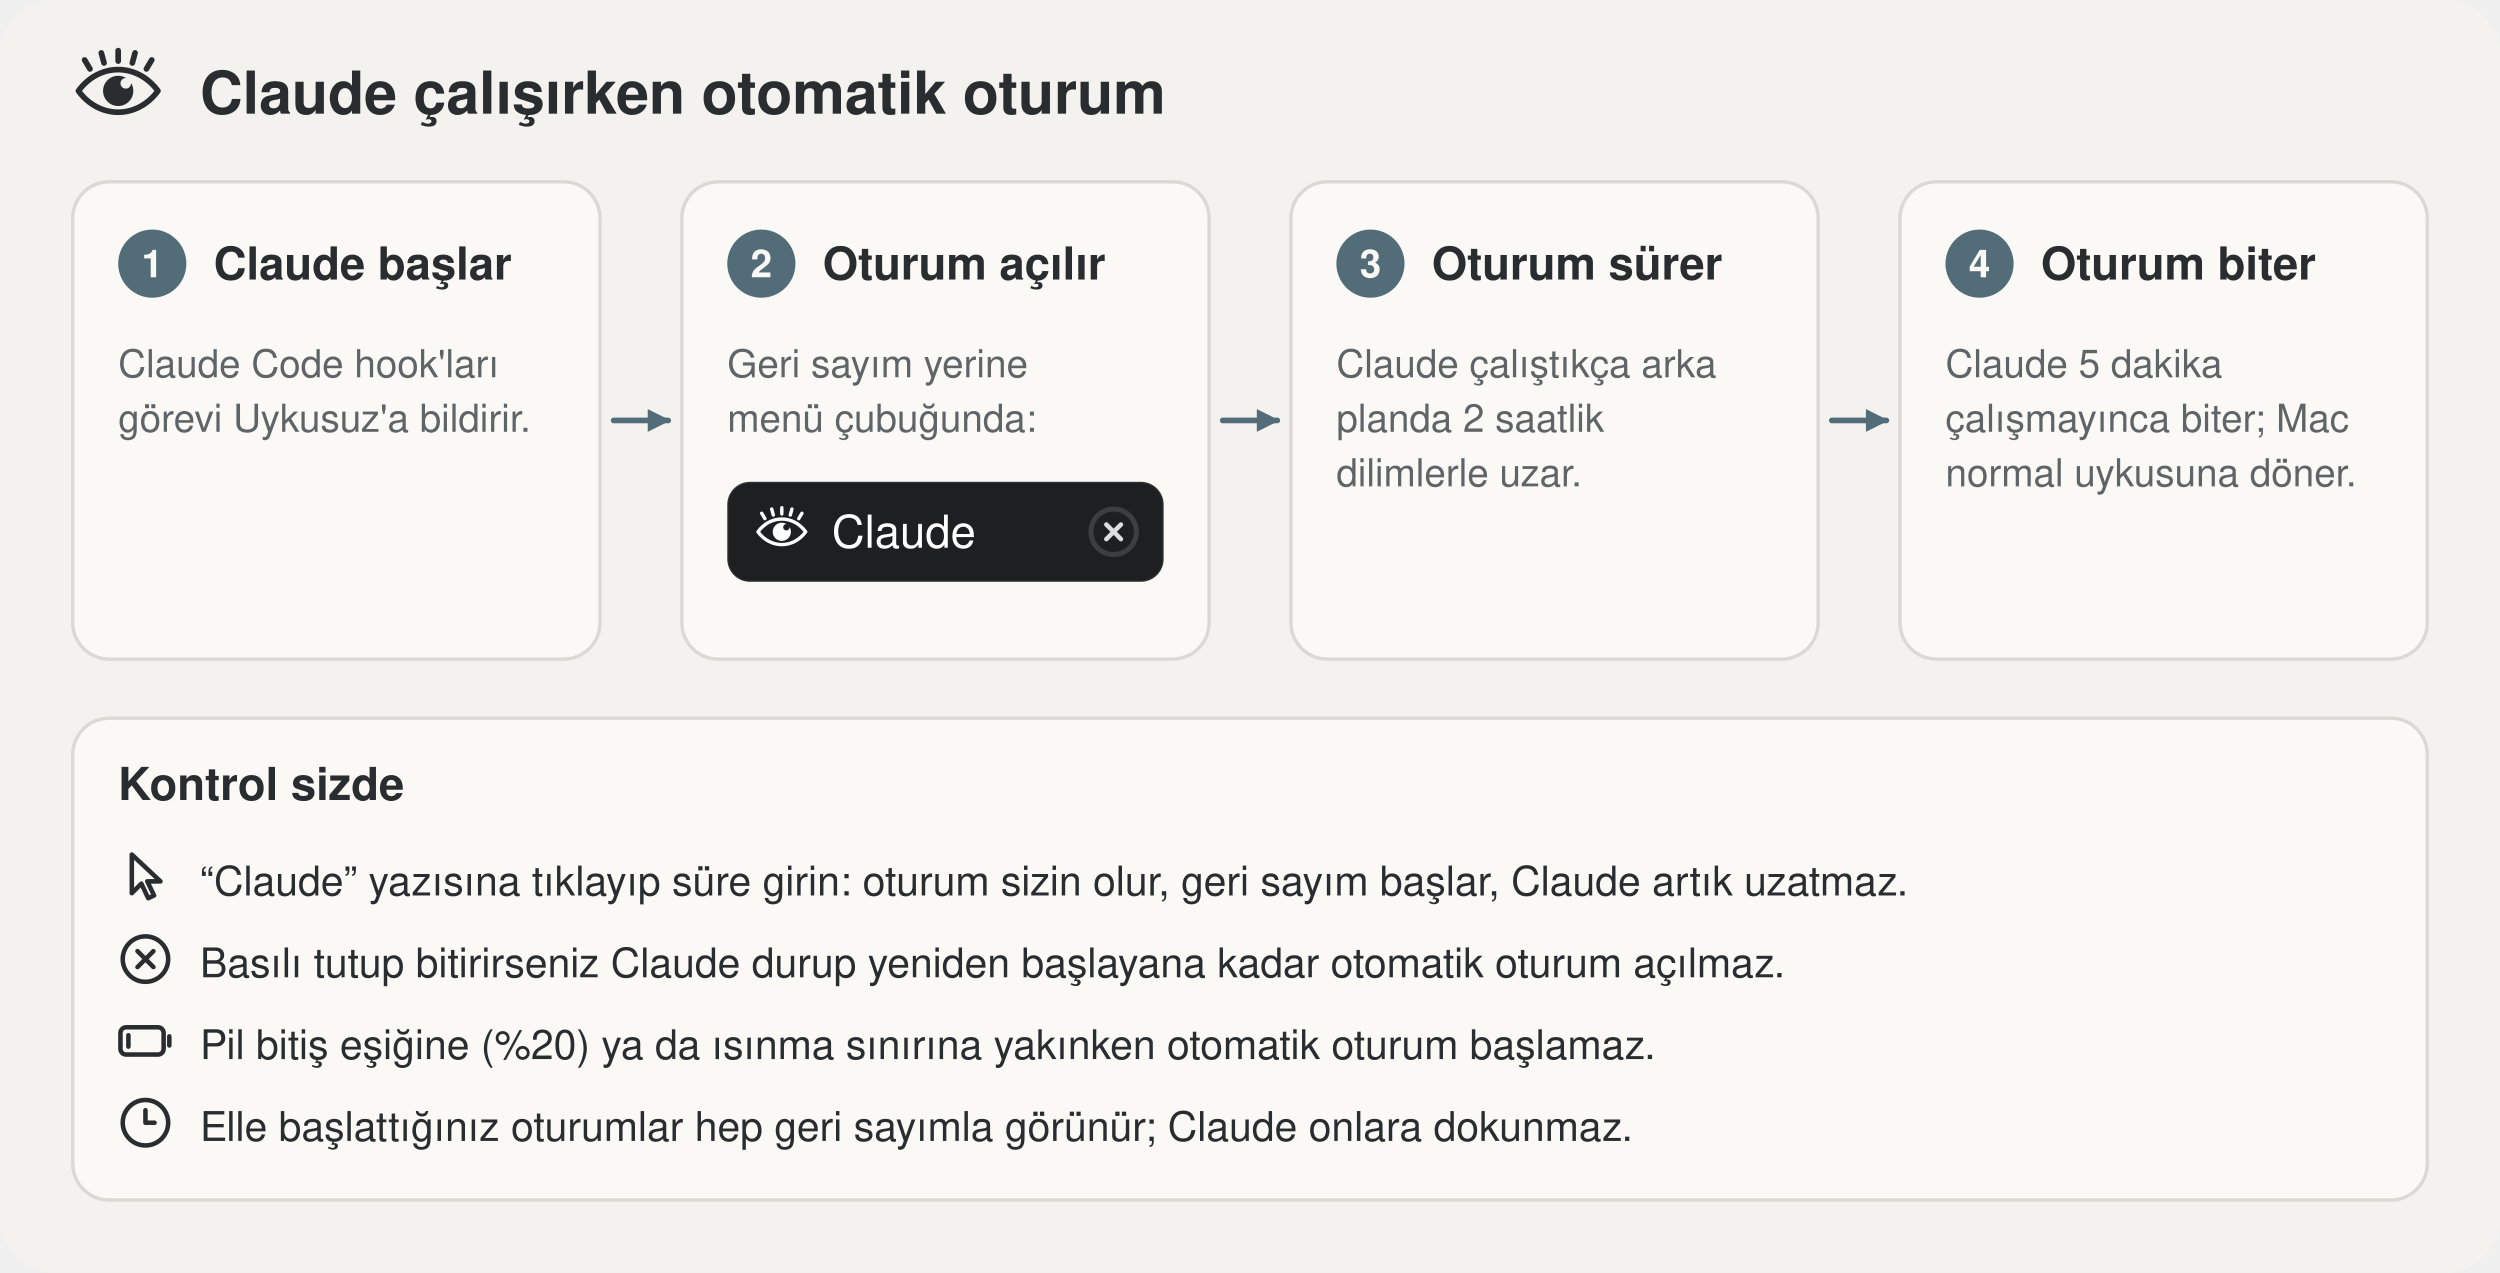
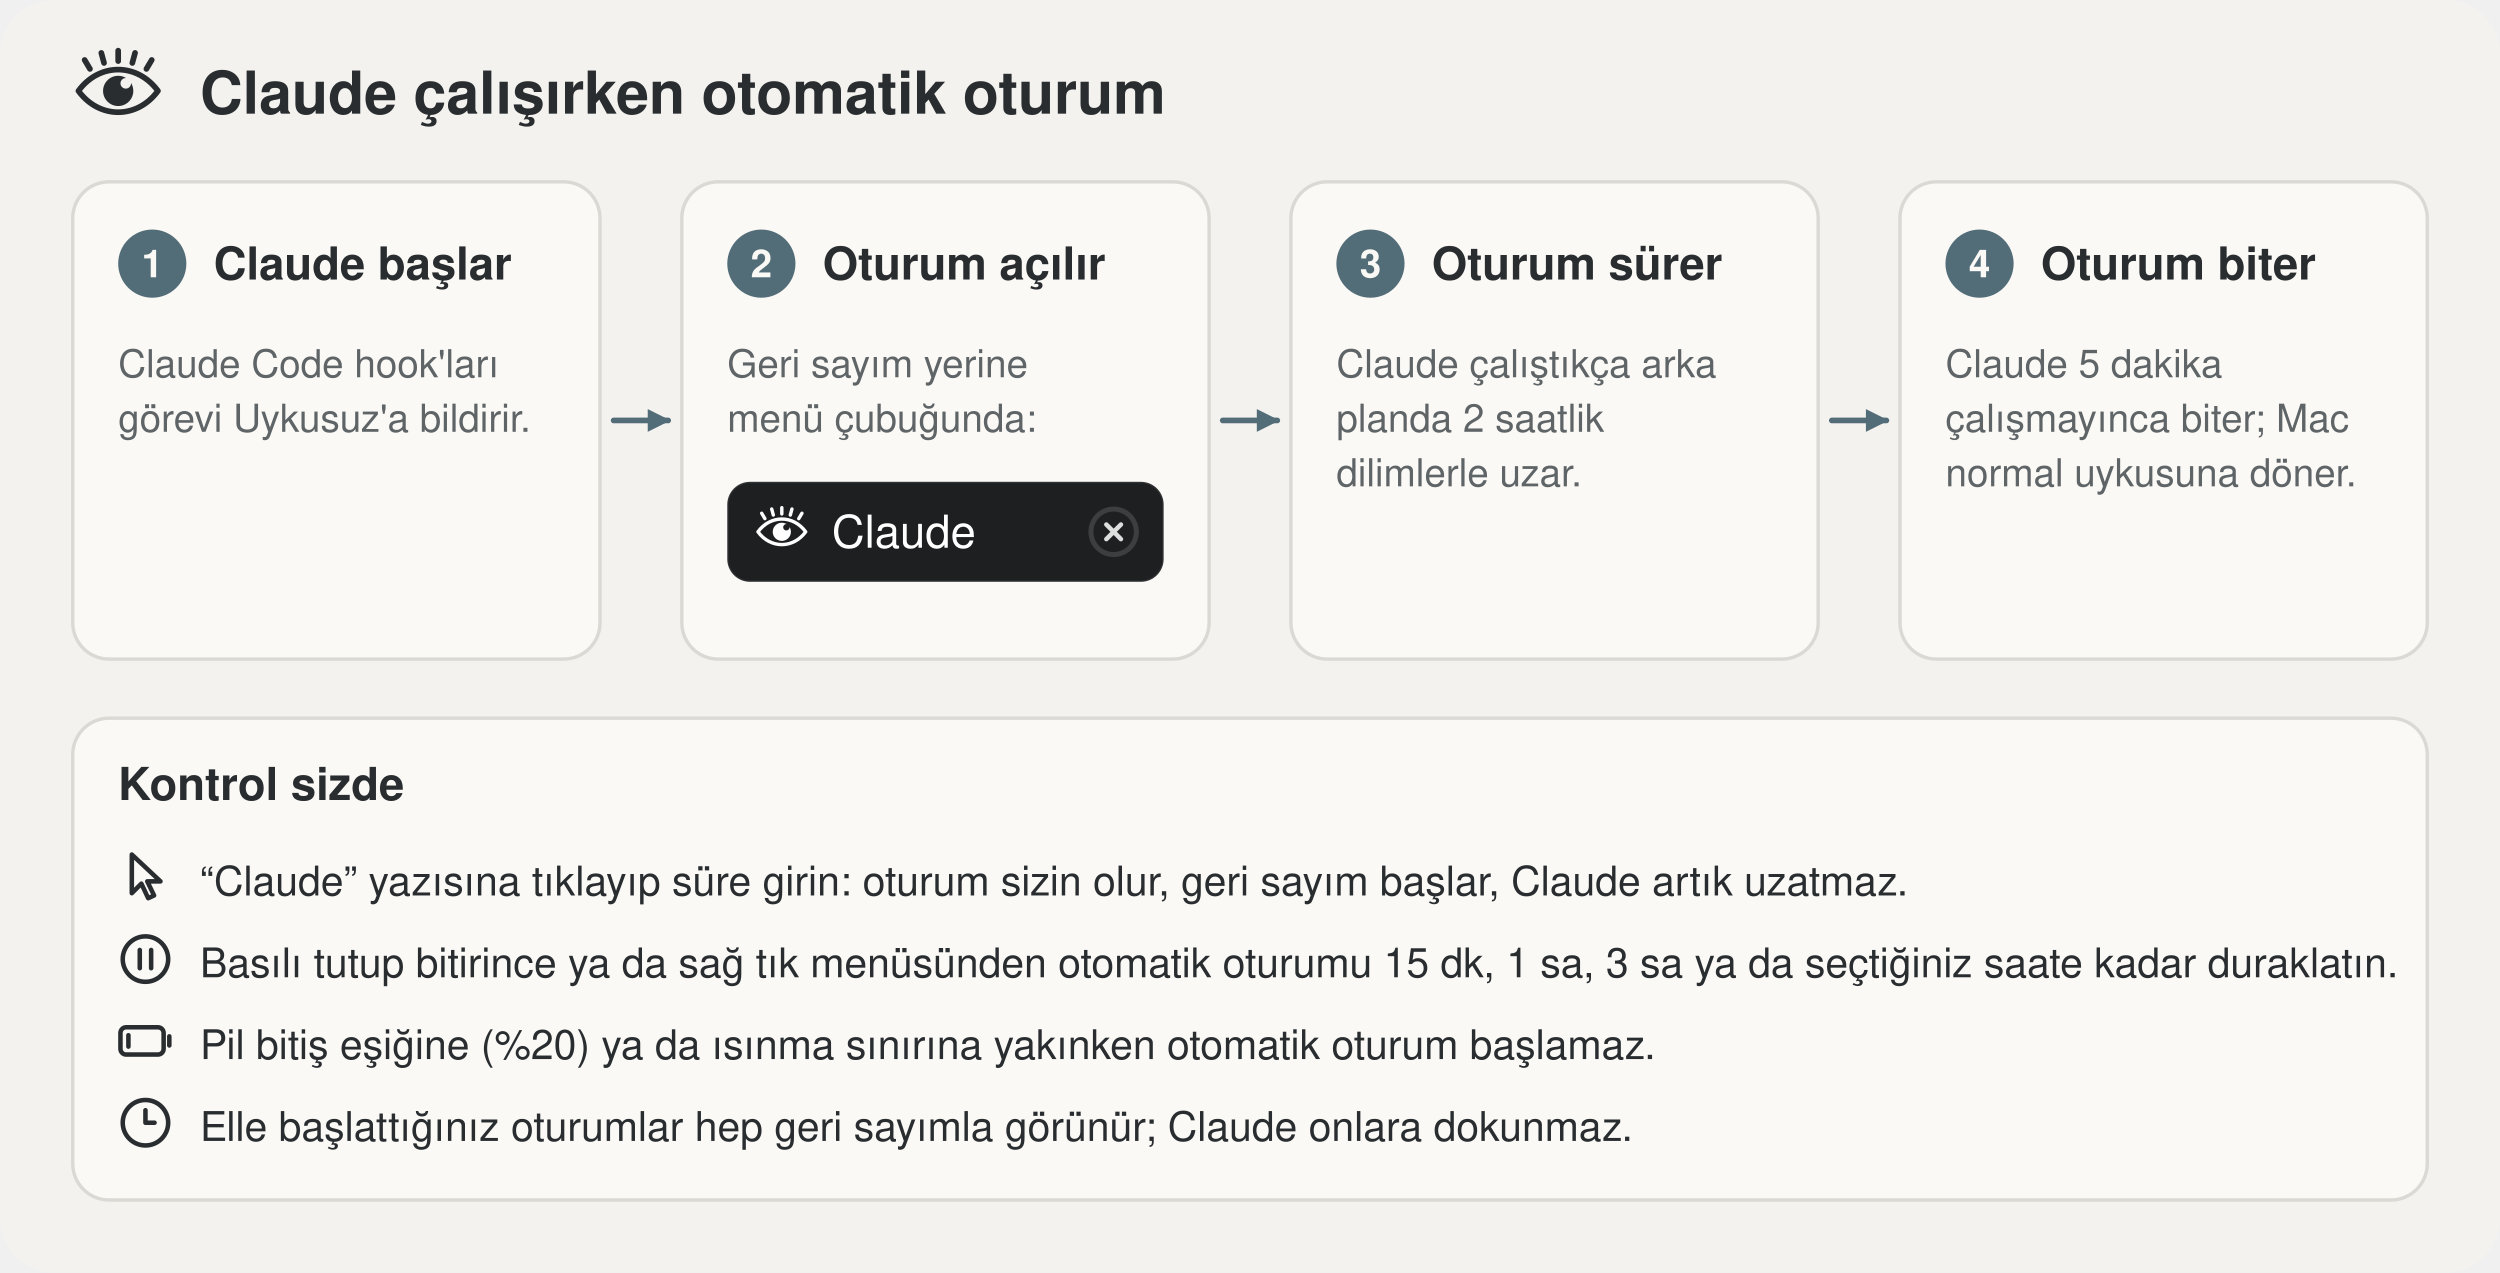
<svg xmlns="http://www.w3.org/2000/svg" width="1100" height="560" viewBox="0 0 1100 560" role="img" aria-labelledby="ca-title ca-desc">
  <style>
    svg { font-family: -apple-system, BlinkMacSystemFont, "SF Pro Text", "Segoe UI", Helvetica, Arial, sans-serif; }
    .bg { fill: #F3F2EF; }
    .panel { fill: #FAF9F6; stroke: #DBD9D4; stroke-width: 1.5; }
    .t { fill: #292D30; }
    .m { fill: #5F6467; }
    .a { fill: #536D78; }
    .badge { fill: #536D78; }
    .badge-n { fill: #FAF9F6; }
    .ln { fill: none; stroke: #536D78; stroke-width: 2.5; stroke-linecap: round; stroke-linejoin: round; }
    .ic { fill: none; stroke: #292D30; stroke-width: 2; stroke-linecap: round; stroke-linejoin: round; }
    .mark-line { fill: none; stroke: #292D30; stroke-width: 1.5; stroke-linecap: round; stroke-linejoin: round; }
    .mark-fill { fill: #292D30; }
    /* The menu bar excerpt is drawn dark in both themes, as in session-flow.svg. */
    .bar { fill: #1E1F21; stroke: #FFFFFF; stroke-opacity: 0.08; stroke-width: 1.2; }
    .bar-line { fill: none; stroke: #FFFFFF; stroke-width: 1.5; stroke-linecap: round; stroke-linejoin: round; }
    .bar-fill { fill: #FFFFFF; }
    .bar-text { fill: #FFFFFF; }
    .track { fill: none; stroke: #FFFFFF; stroke-opacity: 0.14; stroke-width: 2.2; }
    .x { fill: none; stroke: #FFFFFF; stroke-opacity: 0.85; stroke-width: 2; stroke-linecap: round; }
    @media (prefers-color-scheme: dark) {
      .bg { fill: #242628; }
      .panel { fill: #303336; stroke: #3E4145; }
      .t { fill: #E6E3DD; }
      .m { fill: #B5B7B8; }
      .a { fill: #A6BBC3; }
      .badge { fill: #A6BBC3; }
      .badge-n { fill: #242628; }
      .ln { stroke: #A6BBC3; }
      .ic { stroke: #E6E3DD; }
      .mark-line { stroke: #E6E3DD; }
      .mark-fill { fill: #E6E3DD; }
      .bar { fill: #17191B; stroke-opacity: 0.12; }
    }
  </style>
  <defs>
    <g id="ca-mark-open">
      <path class="mark-line" d="M1.5 12 C7 4.5 17 4.5 22.5 12 C17 19.5 7 19.5 1.5 12 Z" />
      <path class="mark-fill" d="M15.395 9.885 A4 4 0 1 1 14.115 8.605 A1.4 1.4 0 1 0 15.395 9.885 Z" />
      <path class="mark-line" d="M4.55 6.198 L3.144 3.834 M8.264 4.622 L7.547 1.967 M12 4.125 L12 1.375 M15.736 4.622 L16.453 1.967 M19.45 6.198 L20.856 3.834" />
    </g>
    <g id="ca-bar-mark-open">
      <path class="bar-line" d="M1.5 12 C7 4.5 17 4.5 22.5 12 C17 19.5 7 19.5 1.5 12 Z" />
      <path class="bar-fill" d="M15.395 9.885 A4 4 0 1 1 14.115 8.605 A1.4 1.4 0 1 0 15.395 9.885 Z" />
      <path class="bar-line" d="M4.55 6.198 L3.144 3.834 M8.264 4.622 L7.547 1.967 M12 4.125 L12 1.375 M15.736 4.622 L16.453 1.967 M19.45 6.198 L20.856 3.834" />
    </g>
    <marker id="ca-arrow" viewBox="0 0 14 14" markerWidth="14" markerHeight="14" refX="11" refY="7" markerUnits="userSpaceOnUse" orient="auto">
      <path class="a" d="M2 2 L12 7 L2 12 Z" />
    </marker>
  </defs>
  <rect class="bg" x="0" y="0" width="1100" height="560" rx="24" />
  <g transform="translate(32 20) scale(1.6667)">
    <use href="#ca-mark-open" />
  </g>
  <text class="t" x="88" y="50" font-size="26" font-weight="700">Claude çalışırken otomatik oturum</text>
  <g>
    <rect class="panel" x="32" y="80" width="232" height="210" rx="16" />
    <circle class="badge" cx="67" cy="116" r="15" />
    <text class="badge-n" x="67" y="122" font-size="17" font-weight="700" text-anchor="middle">1</text>
    <text class="t" x="94" y="123" font-size="20" font-weight="700">Claude başlar</text>
    <text class="m" x="52" y="166" font-size="17">Claude Code hook'ları</text>
    <text class="m" x="52" y="190" font-size="17">görevi Uykusuz'a bildirir.</text>
  </g>
  <path class="ln" d="M270 185 H294" marker-end="url(#ca-arrow)" />
  <g>
    <rect class="panel" x="300" y="80" width="232" height="210" rx="16" />
    <circle class="badge" cx="335" cy="116" r="15" />
    <text class="badge-n" x="335" y="122" font-size="17" font-weight="700" text-anchor="middle">2</text>
    <text class="t" x="362" y="123" font-size="20" font-weight="700">Oturum açılır</text>
    <text class="m" x="320" y="166" font-size="17">Geri sayım yerine</text>
    <text class="m" x="320" y="190" font-size="17">menü çubuğunda:</text>
    <rect class="bar" x="320" y="212" width="192" height="44" rx="10" />
    <g transform="translate(332 222) scale(1)">
      <use href="#ca-bar-mark-open" />
    </g>
    <text class="bar-text" x="366" y="241" font-size="20" font-weight="500">Claude</text>
    <g transform="translate(490 234)">
      <circle class="track" cx="0" cy="0" r="10" />
      <path class="x" d="M-3.2 -3.2 L3.2 3.2 M3.2 -3.2 L-3.2 3.2" />
    </g>
  </g>
  <path class="ln" d="M538 185 H562" marker-end="url(#ca-arrow)" />
  <g>
    <rect class="panel" x="568" y="80" width="232" height="210" rx="16" />
    <circle class="badge" cx="603" cy="116" r="15" />
    <text class="badge-n" x="603" y="122" font-size="17" font-weight="700" text-anchor="middle">3</text>
    <text class="t" x="630" y="123" font-size="20" font-weight="700">Oturum sürer</text>
    <text class="m" x="588" y="166" font-size="17">Claude çalıştıkça arka</text>
    <text class="m" x="588" y="190" font-size="17">planda 2 saatlik</text>
    <text class="m" x="588" y="214" font-size="17">dilimlerle uzar.</text>
  </g>
  <path class="ln" d="M806 185 H830" marker-end="url(#ca-arrow)" />
  <g>
    <rect class="panel" x="836" y="80" width="232" height="210" rx="16" />
    <circle class="badge" cx="871" cy="116" r="15" />
    <text class="badge-n" x="871" y="122" font-size="17" font-weight="700" text-anchor="middle">4</text>
    <text class="t" x="898" y="123" font-size="20" font-weight="700">Oturum biter</text>
    <text class="m" x="856" y="166" font-size="17">Claude 5 dakika</text>
    <text class="m" x="856" y="190" font-size="17">çalışmayınca biter; Mac</text>
    <text class="m" x="856" y="214" font-size="17">normal uykusuna döner.</text>
  </g>
  <g>
    <rect class="panel" x="32" y="316" width="1036" height="212" rx="16" />
    <text class="t" x="52" y="352" font-size="20" font-weight="700">Kontrol sizde</text>
    <g class="ic" transform="translate(52 374)">
      <path d="M6 2 L6 19 L10.2 14.8 L13.2 21.2 L15.8 20 L12.8 13.8 L18.6 13.8 Z" />
    </g>
    <text class="t" x="88" y="394" font-size="18">“Claude” yazısına tıklayıp süre girin: oturum sizin olur, geri sayım başlar, Claude artık uzatmaz.</text>
    <g class="ic" transform="translate(52 410)">
      <circle cx="12" cy="12" r="10" />
-       <path d="M8.5 8.5 L15.5 15.5 M15.5 8.5 L8.5 15.5" />
+       <path d="M9.5 8 V16 M14.5 8 V16" />
    </g>
-     <text class="t" x="88" y="430" font-size="18">Basılı tutup bitirirseniz Claude durup yeniden başlayana kadar otomatik oturum açılmaz.</text>
+     <text class="t" x="88" y="430" font-size="18">Basılı tutup bitirince ya da sağ tık menüsünden otomatik oturumu 15 dk, 1 sa, 3 sa ya da seçtiğiniz saate kadar duraklatın.</text>
    <g class="ic" transform="translate(52 446)">
      <rect x="1" y="6" width="19" height="12" rx="2.5" />
      <path d="M22.5 10 V14" />
      <path d="M4.5 9.5 V14.5" />
    </g>
    <text class="t" x="88" y="466" font-size="18">Pil bitiş eşiğine (%20) ya da ısınma sınırına yakınken otomatik oturum başlamaz.</text>
    <g class="ic" transform="translate(52 482)">
      <circle cx="12" cy="12" r="10" />
      <path d="M12 6.5 V12 H16" />
    </g>
    <text class="t" x="88" y="502" font-size="18">Elle başlattığınız oturumlar hep geri sayımla görünür; Claude onlara dokunmaz.</text>
  </g>
</svg>
